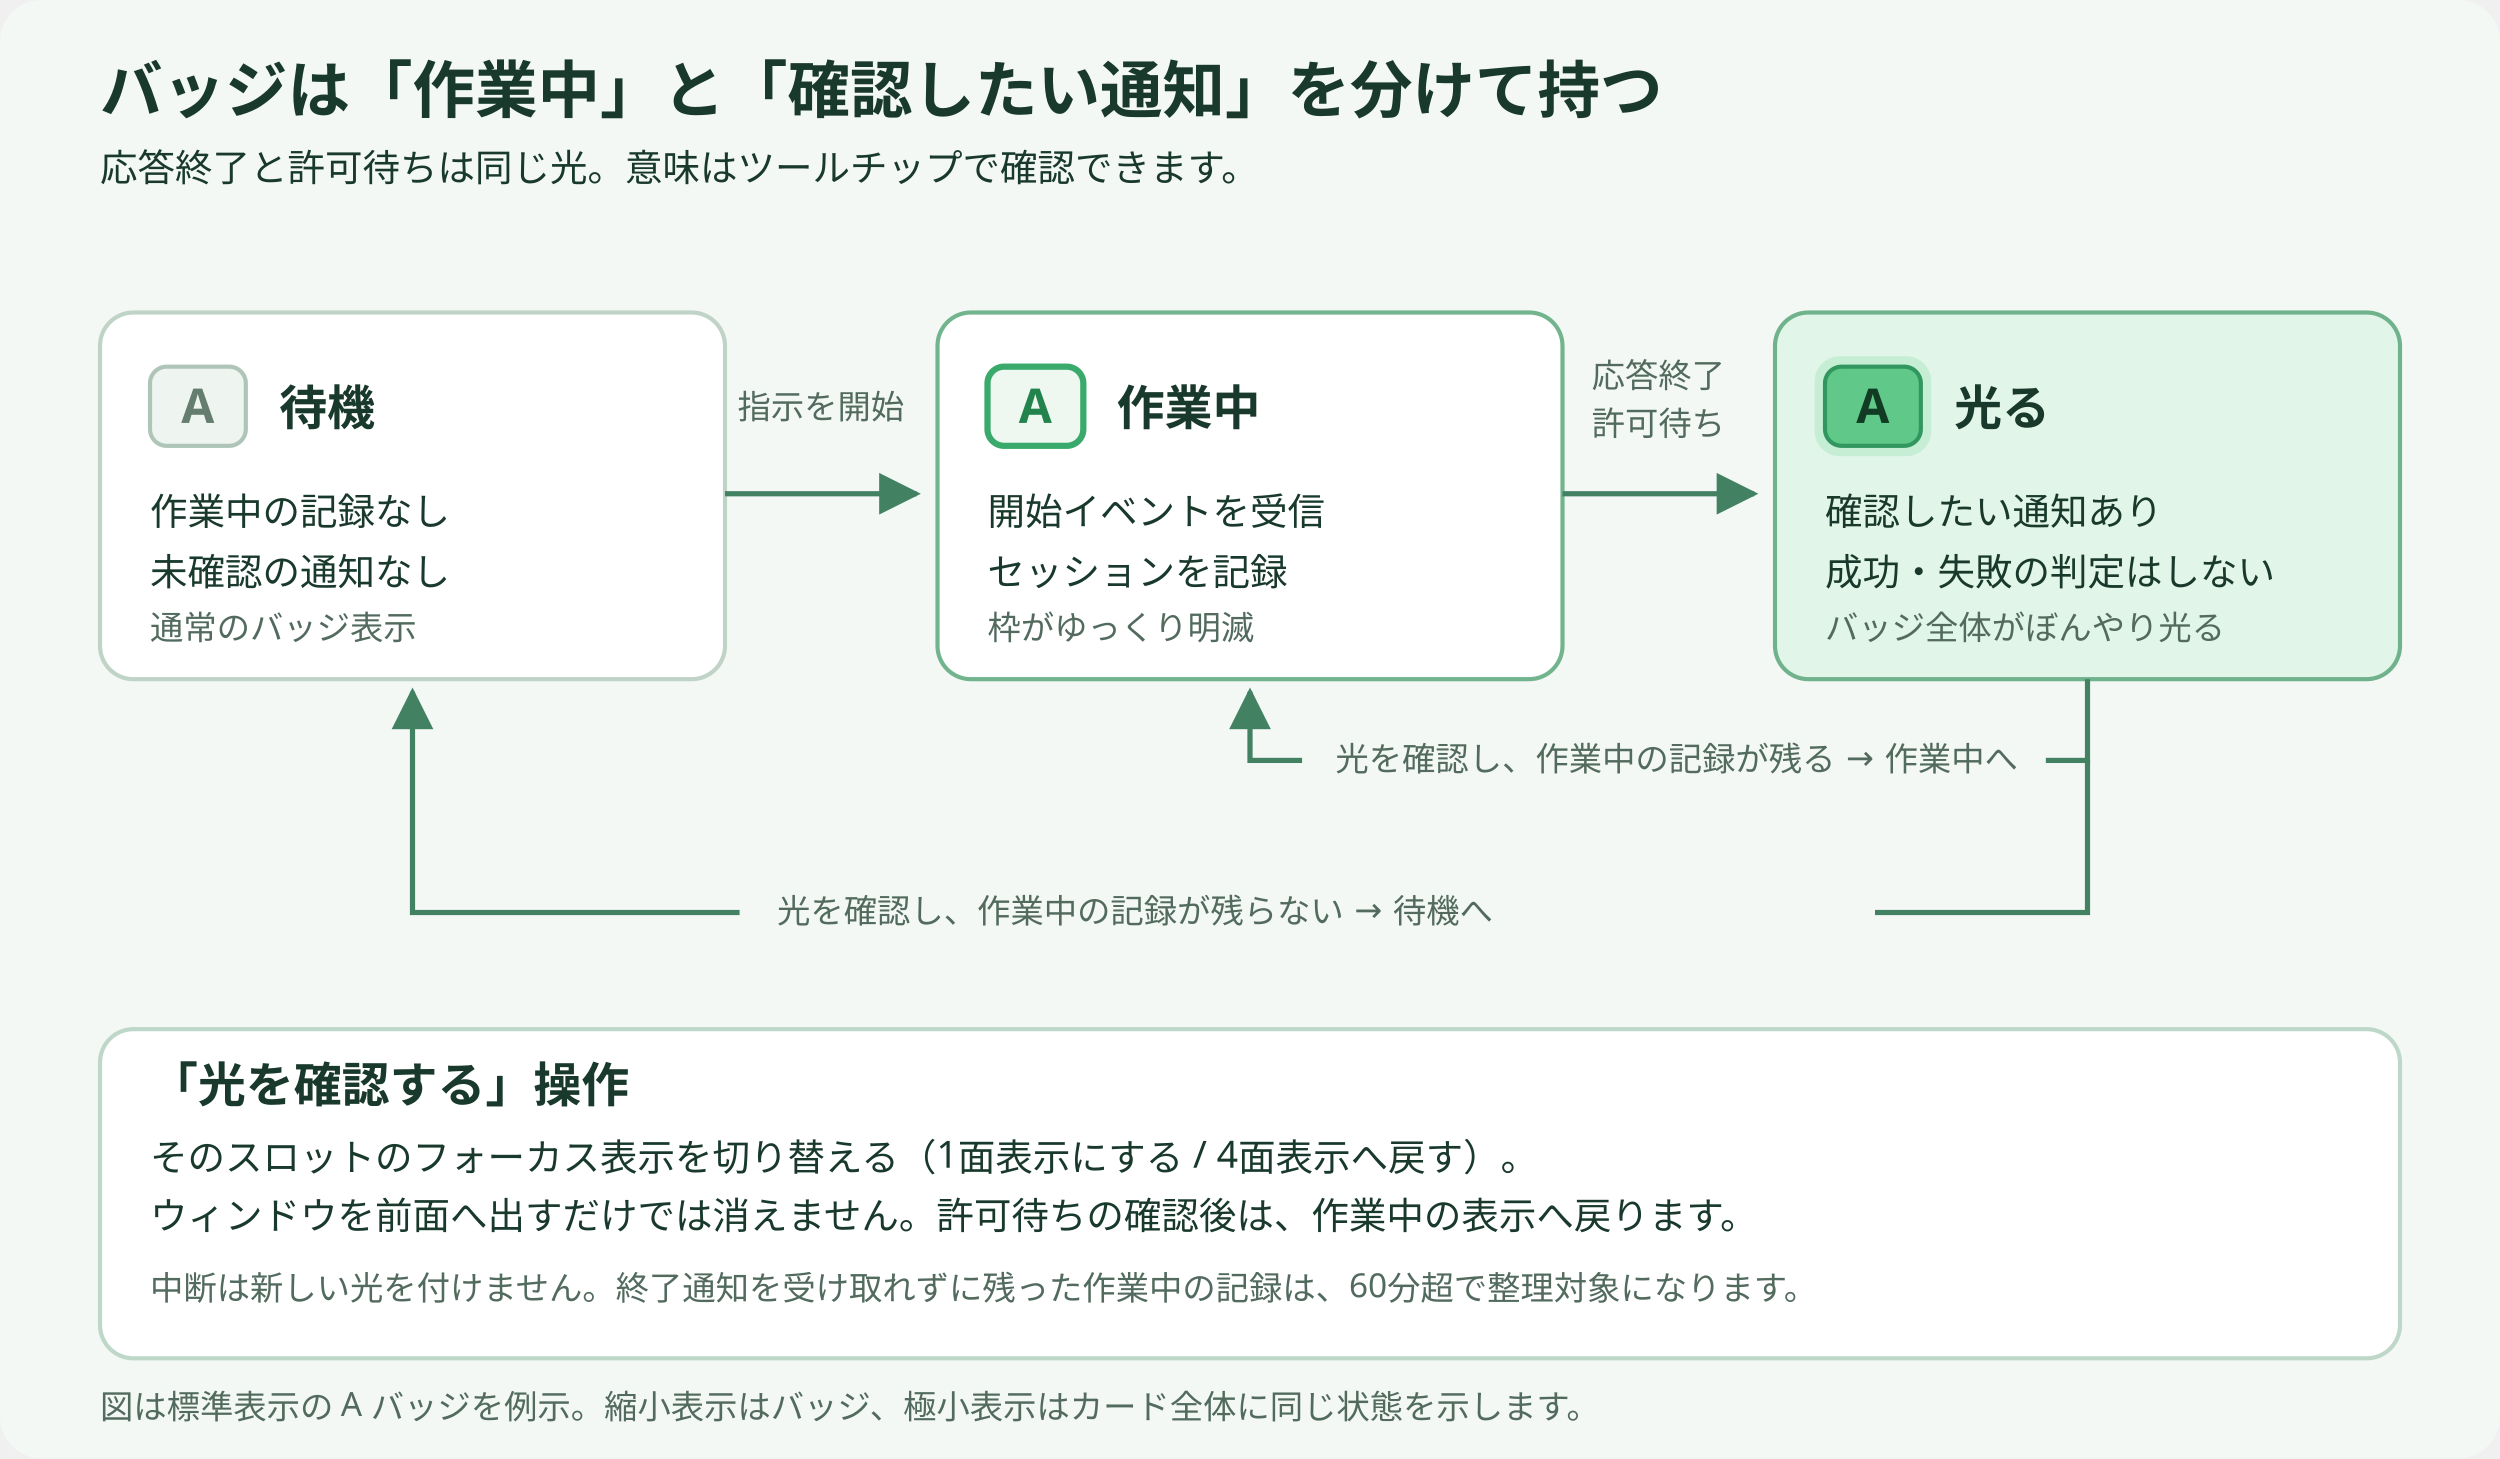
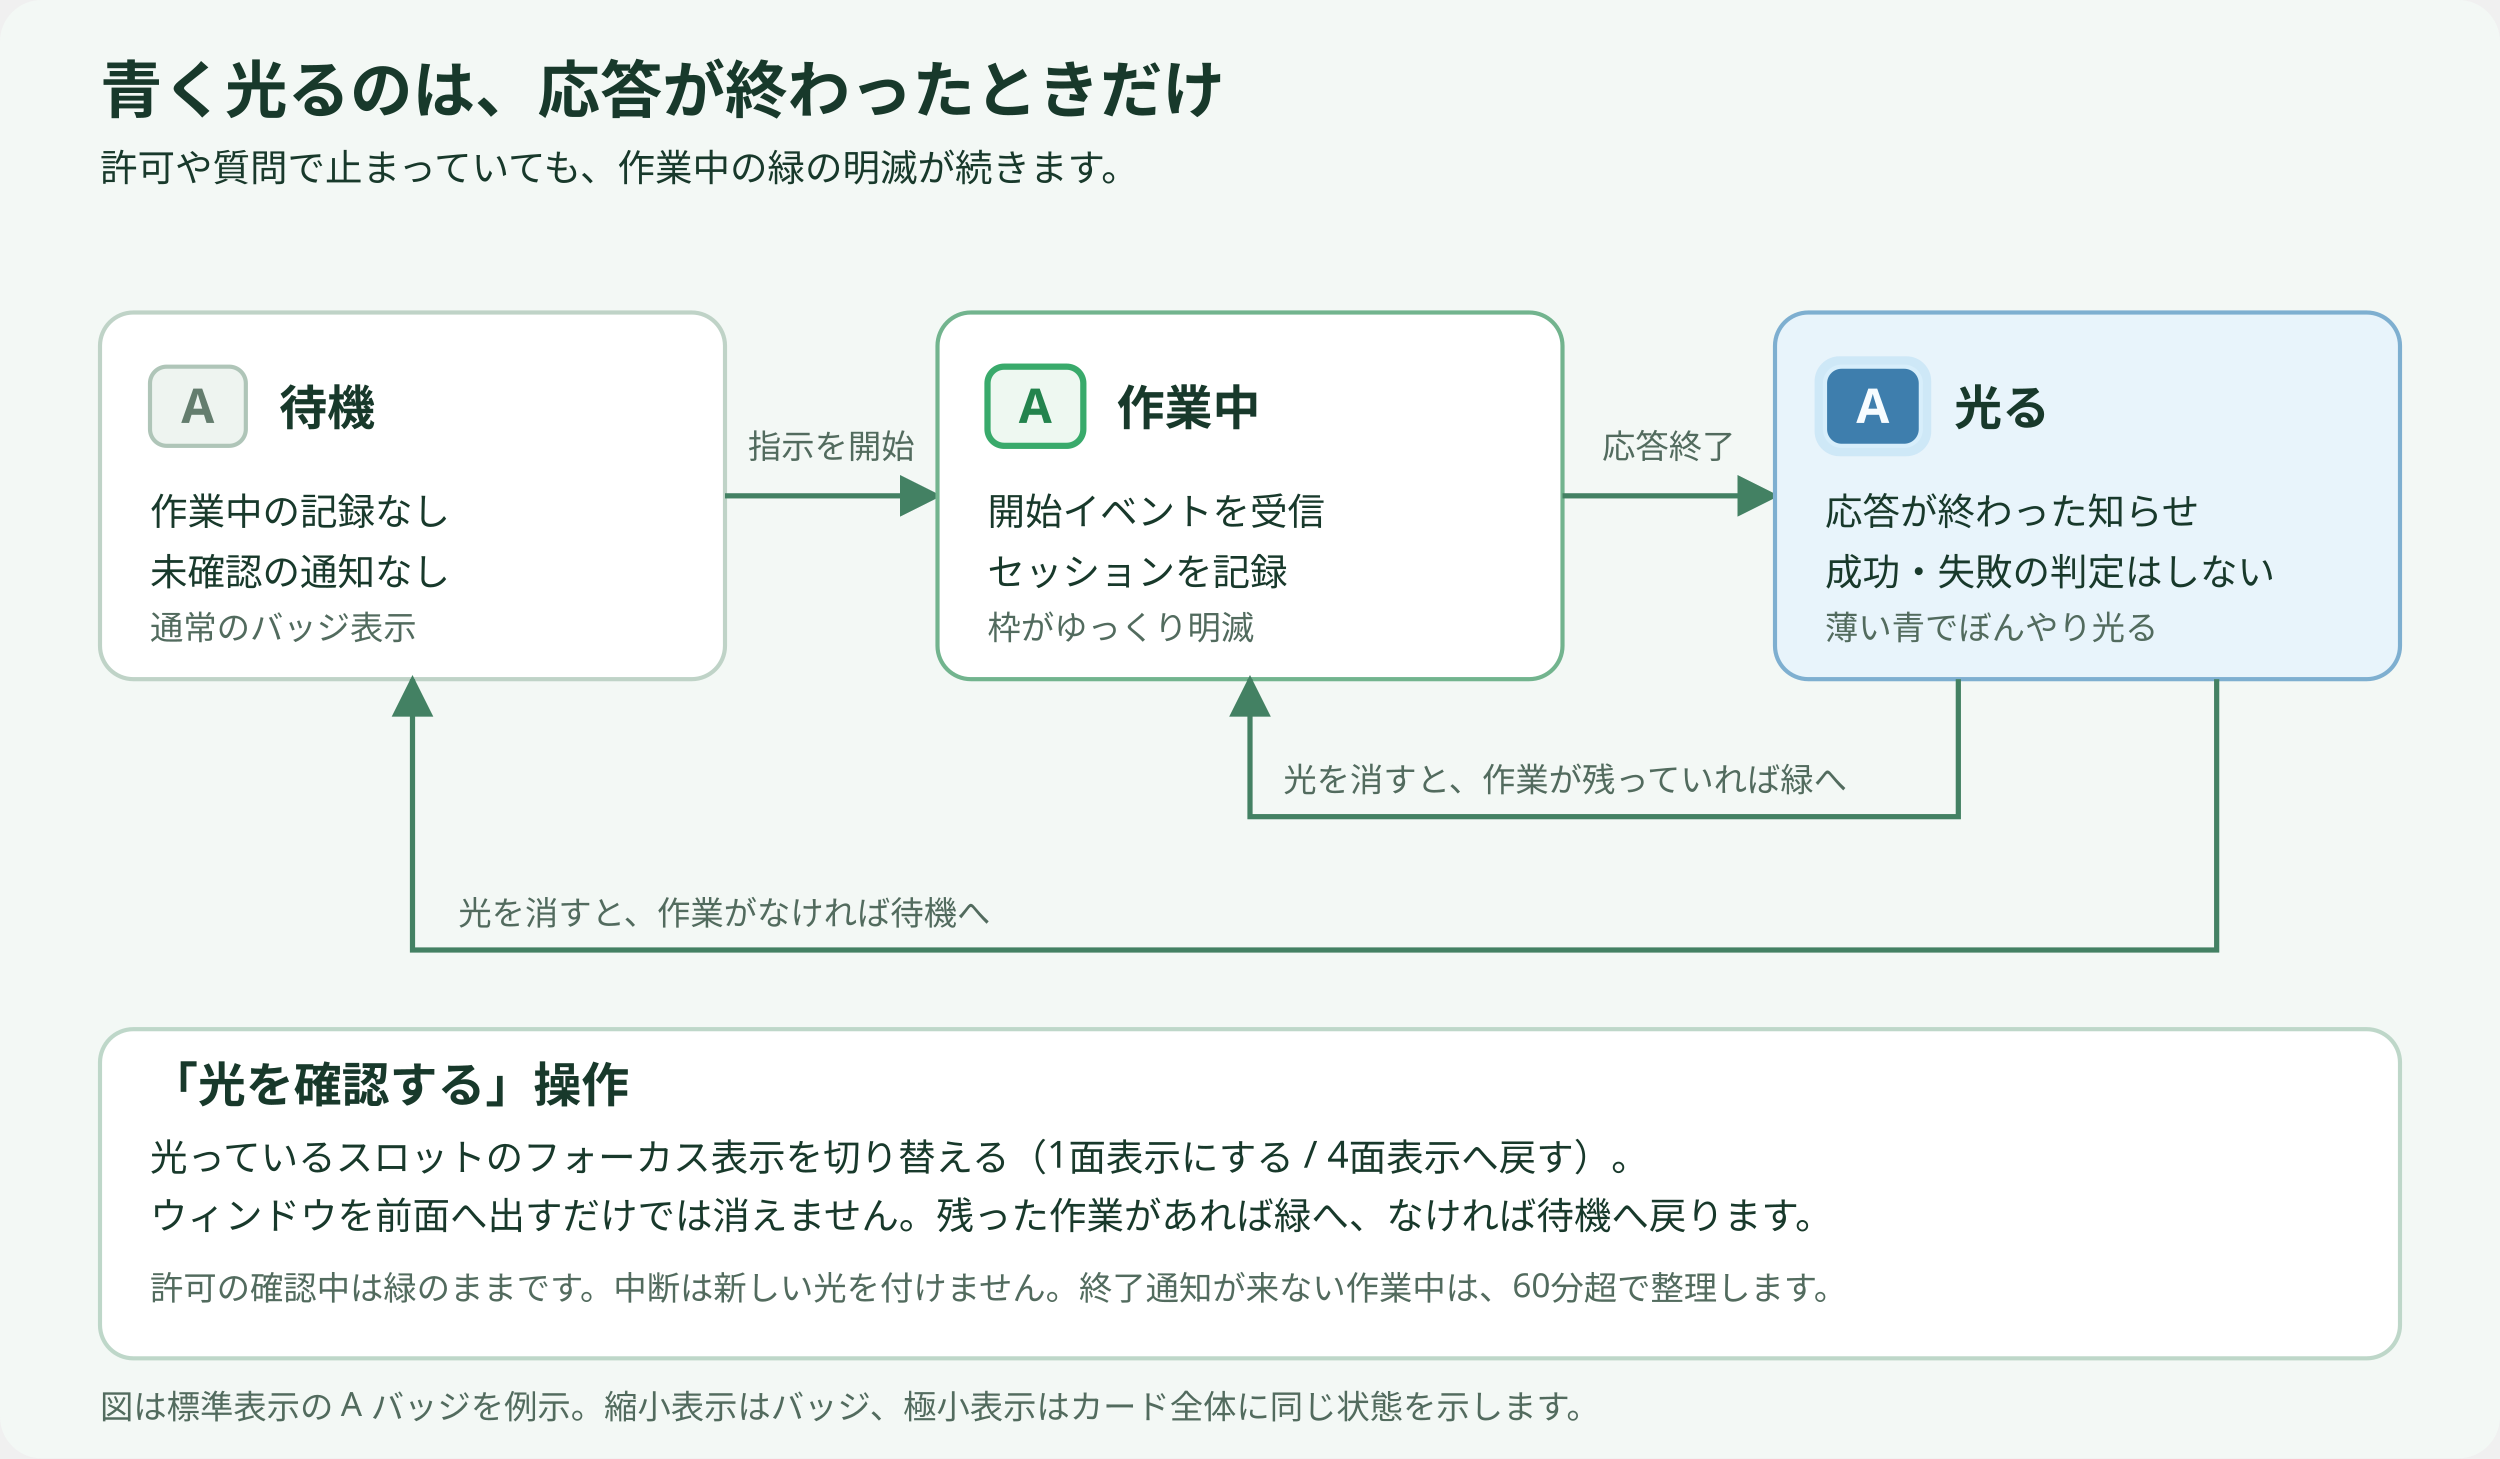
<svg xmlns="http://www.w3.org/2000/svg" width="1200" height="700" viewBox="0 0 1200 700" role="img" aria-labelledby="title desc">
  <defs>
    <marker id="arrow" viewBox="0 0 10 10" refX="9" refY="5" markerWidth="8" markerHeight="8" orient="auto-start-reverse">
      <path d="M0 0 L10 5 L0 10 Z" fill="#438163" />
    </marker>
    <style>
      text { font-family: "Yu Gothic UI", "Meiryo", sans-serif; fill: #18392b; }
      .title { font-size: 30px; font-weight: 700; }
      .heading { font-size: 23px; font-weight: 700; }
      .body { font-size: 18px; }
      .small { font-size: 16px; fill: #526b5e; }
      .line { fill: none; stroke: #438163; stroke-width: 2.5; marker-end: url(#arrow); }
    </style>
  </defs>
  <rect width="1200" height="700" rx="20" fill="#f3f8f5" />
-   <text x="48" y="54" class="title">バッジは「作業中」と「確認したい通知」を分けて持つ</text>
-   <text x="48" y="87" class="body">応答終了と許可待ちは同じ光。意味はツールチップで確認できます。</text>
+   <text x="48" y="54" class="title">青く光るのは、応答が終わったときだけ</text>
+   <text x="48" y="87" class="body">許可や質問で止まっていても、作業中の緑の明滅が続きます。</text>
  <rect x="48" y="150" width="300" height="176" rx="16" fill="#ffffff" stroke="#bfd3c7" stroke-width="2" />
  <rect x="72" y="176" width="46" height="38" rx="8" fill="#eef4f0" stroke="#afc5b8" stroke-width="2" />
  <text x="87" y="203" class="heading" style="fill:#647d6e">A</text>
  <text x="134" y="204" class="heading">待機</text>
  <text x="72" y="252" class="body">作業中の記録なし</text>
  <text x="72" y="281" class="body">未確認の通知なし</text>
  <text x="72" y="307" class="small">通常のバッジ表示</text>
-   <path d="M348 237 H440" class="line" />
-   <text x="394" y="201" class="small" text-anchor="middle">指示を開始</text>
+   <path d="M348 238 H450" class="line" />
+   <text x="399" y="220" class="small" text-anchor="middle">指示を開始</text>
  <rect x="450" y="150" width="300" height="176" rx="16" fill="#ffffff" stroke="#72b48e" stroke-width="2" />
  <rect x="474" y="176" width="46" height="38" rx="8" fill="#eef8f1" stroke="#39aa6b" stroke-width="3" />
  <text x="489" y="203" class="heading" style="fill:#23834d">A</text>
  <text x="536" y="204" class="heading">作業中</text>
  <text x="474" y="252" class="body">開始イベントを受信</text>
  <text x="474" y="281" class="body">セッションを記録</text>
  <text x="474" y="307" class="small">枠がゆっくり明滅</text>
-   <path d="M750 237 H842" class="line" />
-   <text x="796" y="186" class="small" text-anchor="middle">応答終了</text>
-   <text x="796" y="209" class="small" text-anchor="middle">許可待ち</text>
-   <rect x="852" y="150" width="300" height="176" rx="16" fill="#e2f5e9" stroke="#70b28b" stroke-width="2" />
-   <rect x="871" y="171" width="56" height="48" rx="12" fill="#66d68f" opacity="0.22" />
-   <rect x="876" y="176" width="46" height="38" rx="8" fill="#60c98a" stroke="#31975e" stroke-width="2" />
-   <text x="891" y="203" class="heading" style="fill:#113b23">A</text>
+   <path d="M750 238 H852" class="line" />
+   <text x="801" y="220" class="small" text-anchor="middle">応答終了</text>
+   <rect x="852" y="150" width="300" height="176" rx="16" fill="#e8f4fb" stroke="#7eafd0" stroke-width="2" />
+   <rect x="871" y="171" width="56" height="48" rx="12" fill="#9fd0f0" opacity="0.35" />
+   <rect x="876" y="176" width="46" height="38" rx="8" fill="#3E7EAD" stroke="#D7EEFB" stroke-width="2" />
+   <text x="891" y="203" class="heading" style="fill:#F7FCFF">A</text>
  <text x="938" y="204" class="heading">光る</text>
-   <text x="876" y="252" class="body">確認したい通知あり</text>
+   <text x="876" y="252" class="body">応答が終わった知らせ</text>
  <text x="876" y="281" class="body">成功・失敗の判定はしない</text>
-   <text x="876" y="307" class="small">バッジ全体がぼんやり光る</text>
-   <path d="M1002 326 V365 H600 V332" class="line" />
-   <rect x="625" y="347" width="357" height="35" rx="8" fill="#f3f8f5" />
-   <text x="641" y="370" class="small">光を確認し、作業中の記録が残る → 作業中へ</text>
-   <path d="M1002 365 V438 H198 V332" class="line" />
-   <rect x="355" y="420" width="545" height="35" rx="8" fill="#f3f8f5" />
-   <text x="373" y="443" class="small">光を確認し、作業中の記録が残らない → 待機へ</text>
+   <text x="876" y="307" class="small">薄い青でぼんやり光る</text>
+   <path d="M940 326 V392 H600 V326" class="line" />
+   <text x="616" y="380" class="small">光を消すと、作業が残っていれば緑へ</text>
+   <path d="M1064 326 V456 H198 V326" class="line" />
+   <text x="220" y="444" class="small">光を消すと、作業がなければ待機へ</text>
  <rect x="48" y="494" width="1104" height="158" rx="16" fill="#ffffff" stroke="#bed7c9" stroke-width="2" />
  <text x="72" y="529" class="heading">「光を確認する」操作</text>
-   <text x="72" y="562" class="body">そのスロットのフォーカス表示を切り替える（1面表示にする / 4面表示へ戻す）。</text>
-   <text x="72" y="590" class="body">ウィンドウを前面へ出すだけでは消えません。許可待ちの確認後は、作業中の表示へ戻ります。</text>
-   <text x="72" y="624" class="small">中断は新しい光を付けません。終了通知を受け取れずに残った作業中の記録は、60分超で整理対象になります。</text>
+   <text x="72" y="562" class="body">光っているスロットのフォーカス表示を切り替える（1面表示にする / 4面表示へ戻す）。</text>
+   <text x="72" y="590" class="body">ウィンドウを前面へ出すだけでは消えません。残った作業があれば緑へ、なければ待機へ戻ります。</text>
+   <text x="72" y="624" class="small">許可の確認中は緑のままです。中断は新しい光を付けません。終了通知が来ない作業中は、60分超で整理します。</text>
  <text x="48" y="681" class="small">図は標準表示の A バッジを例示。縮小表示はバッジ、極小表示はカード全体に同じ状態を示します。</text>
</svg>
